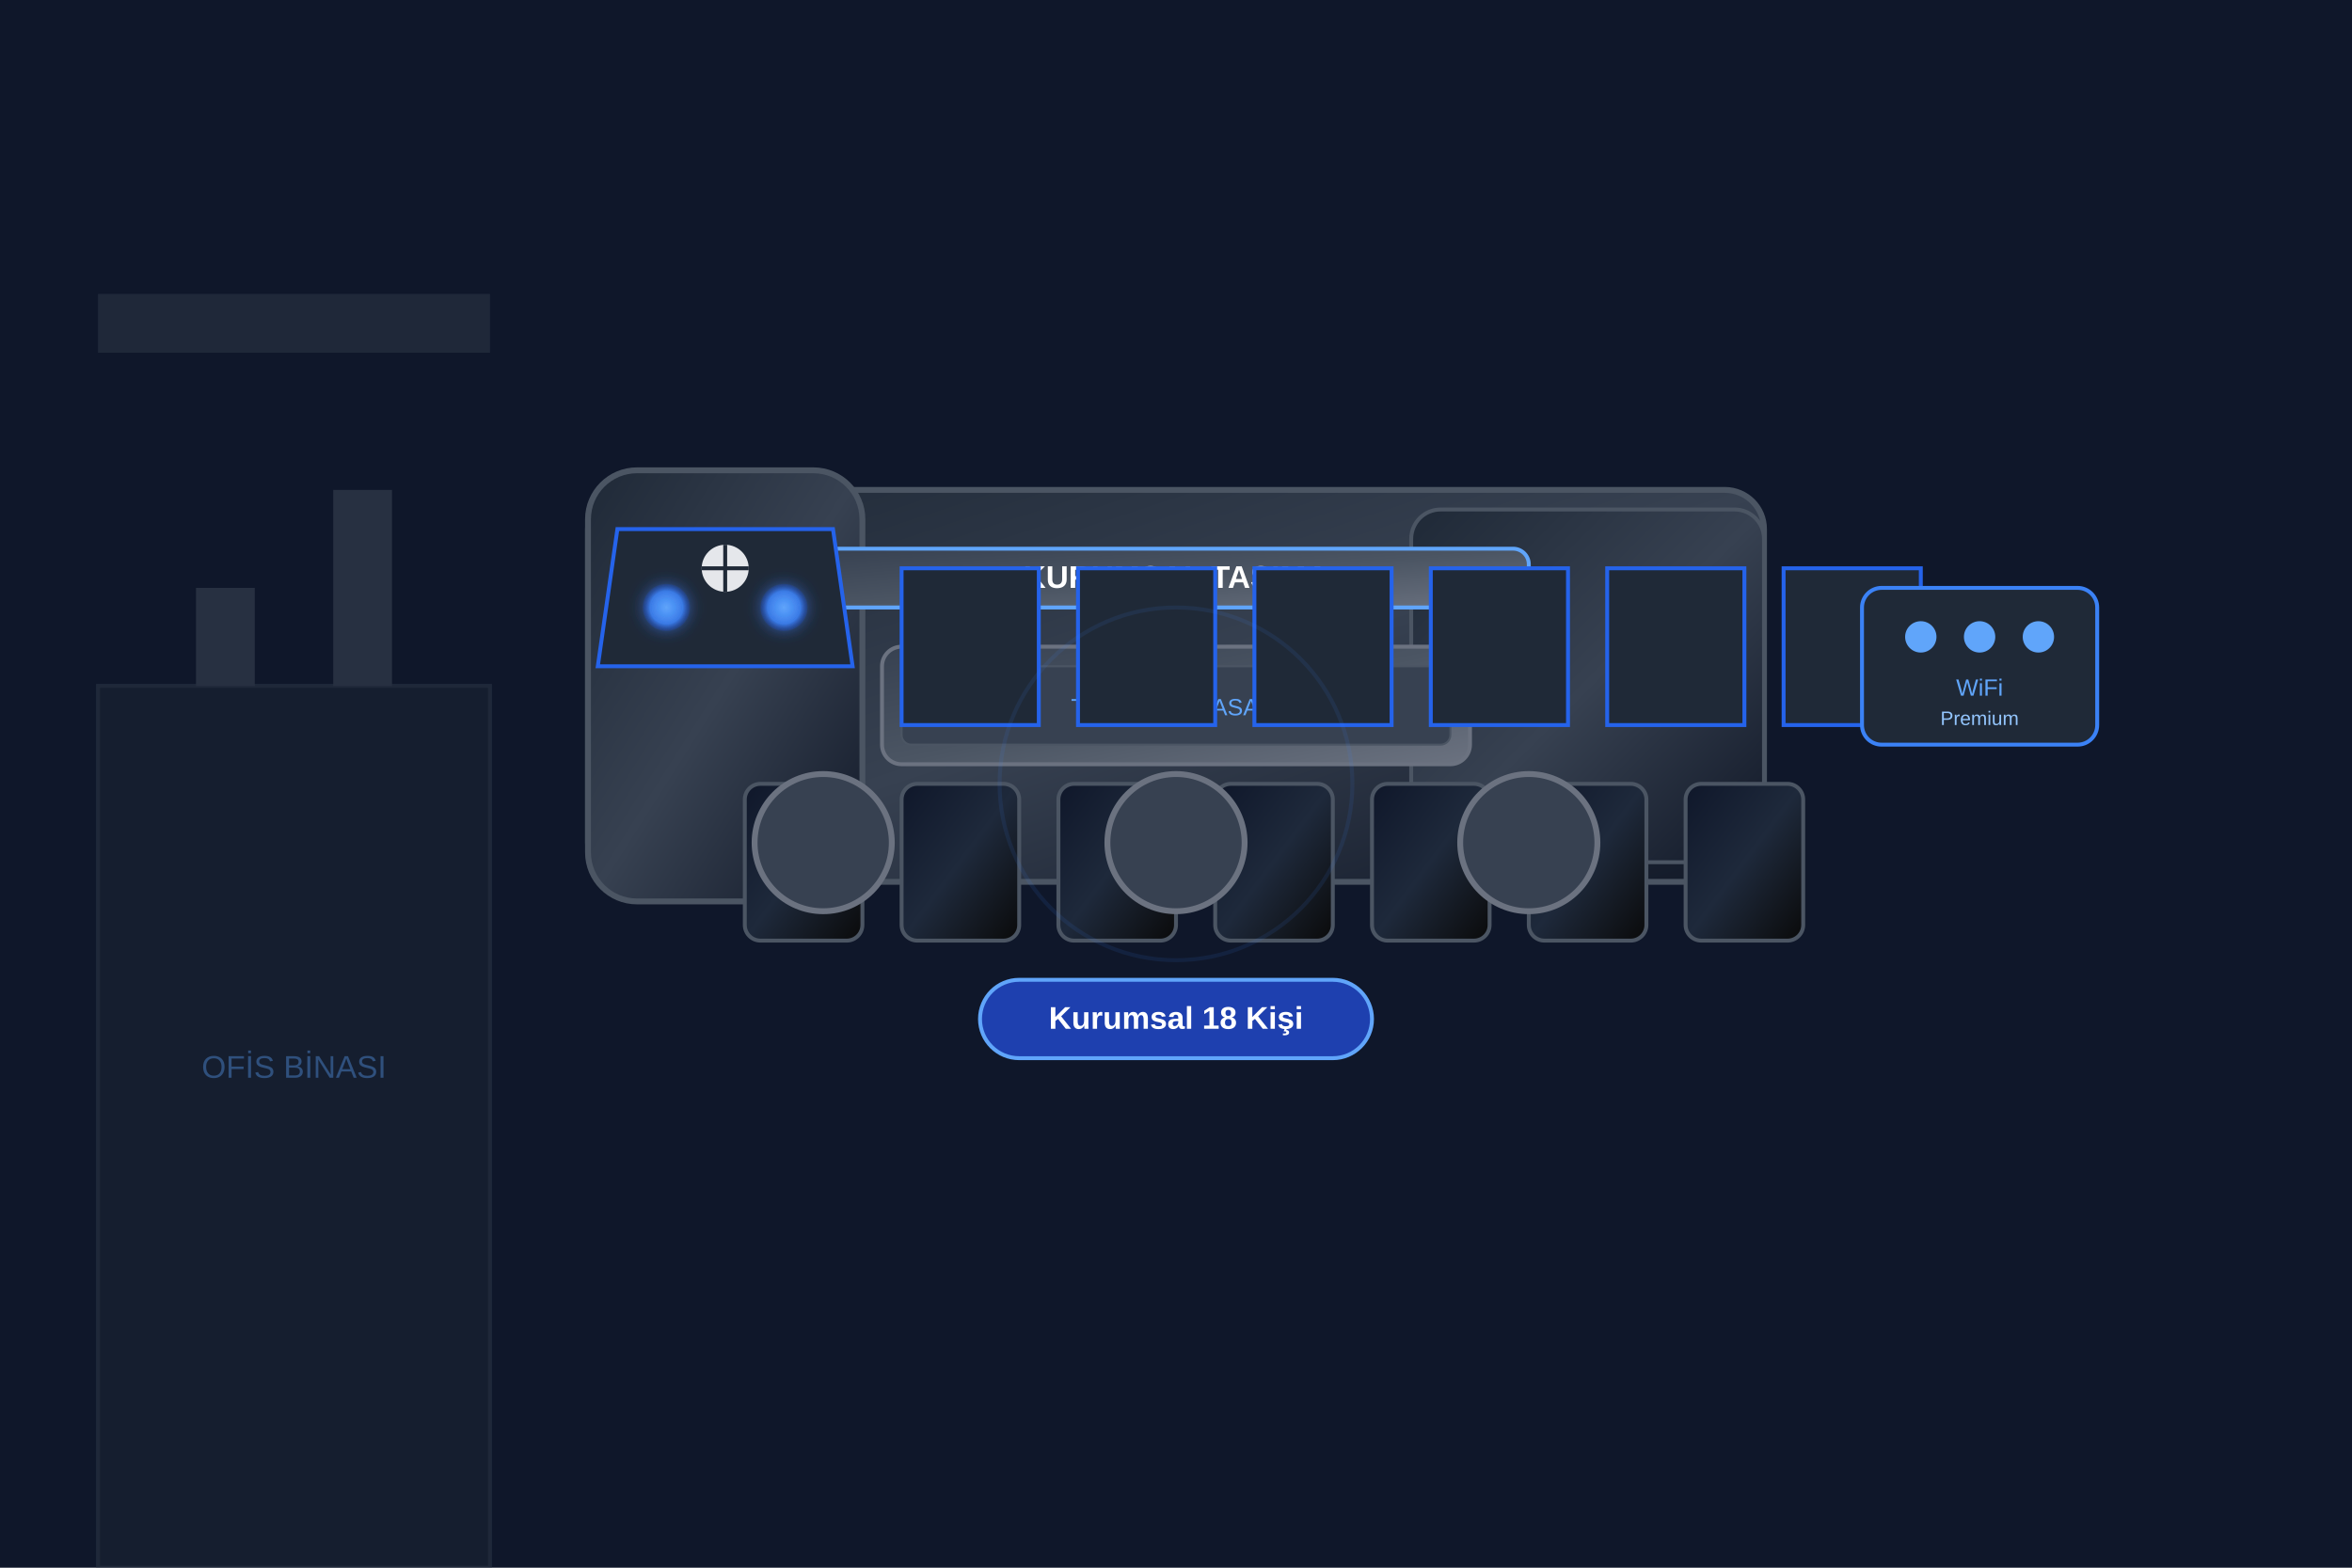
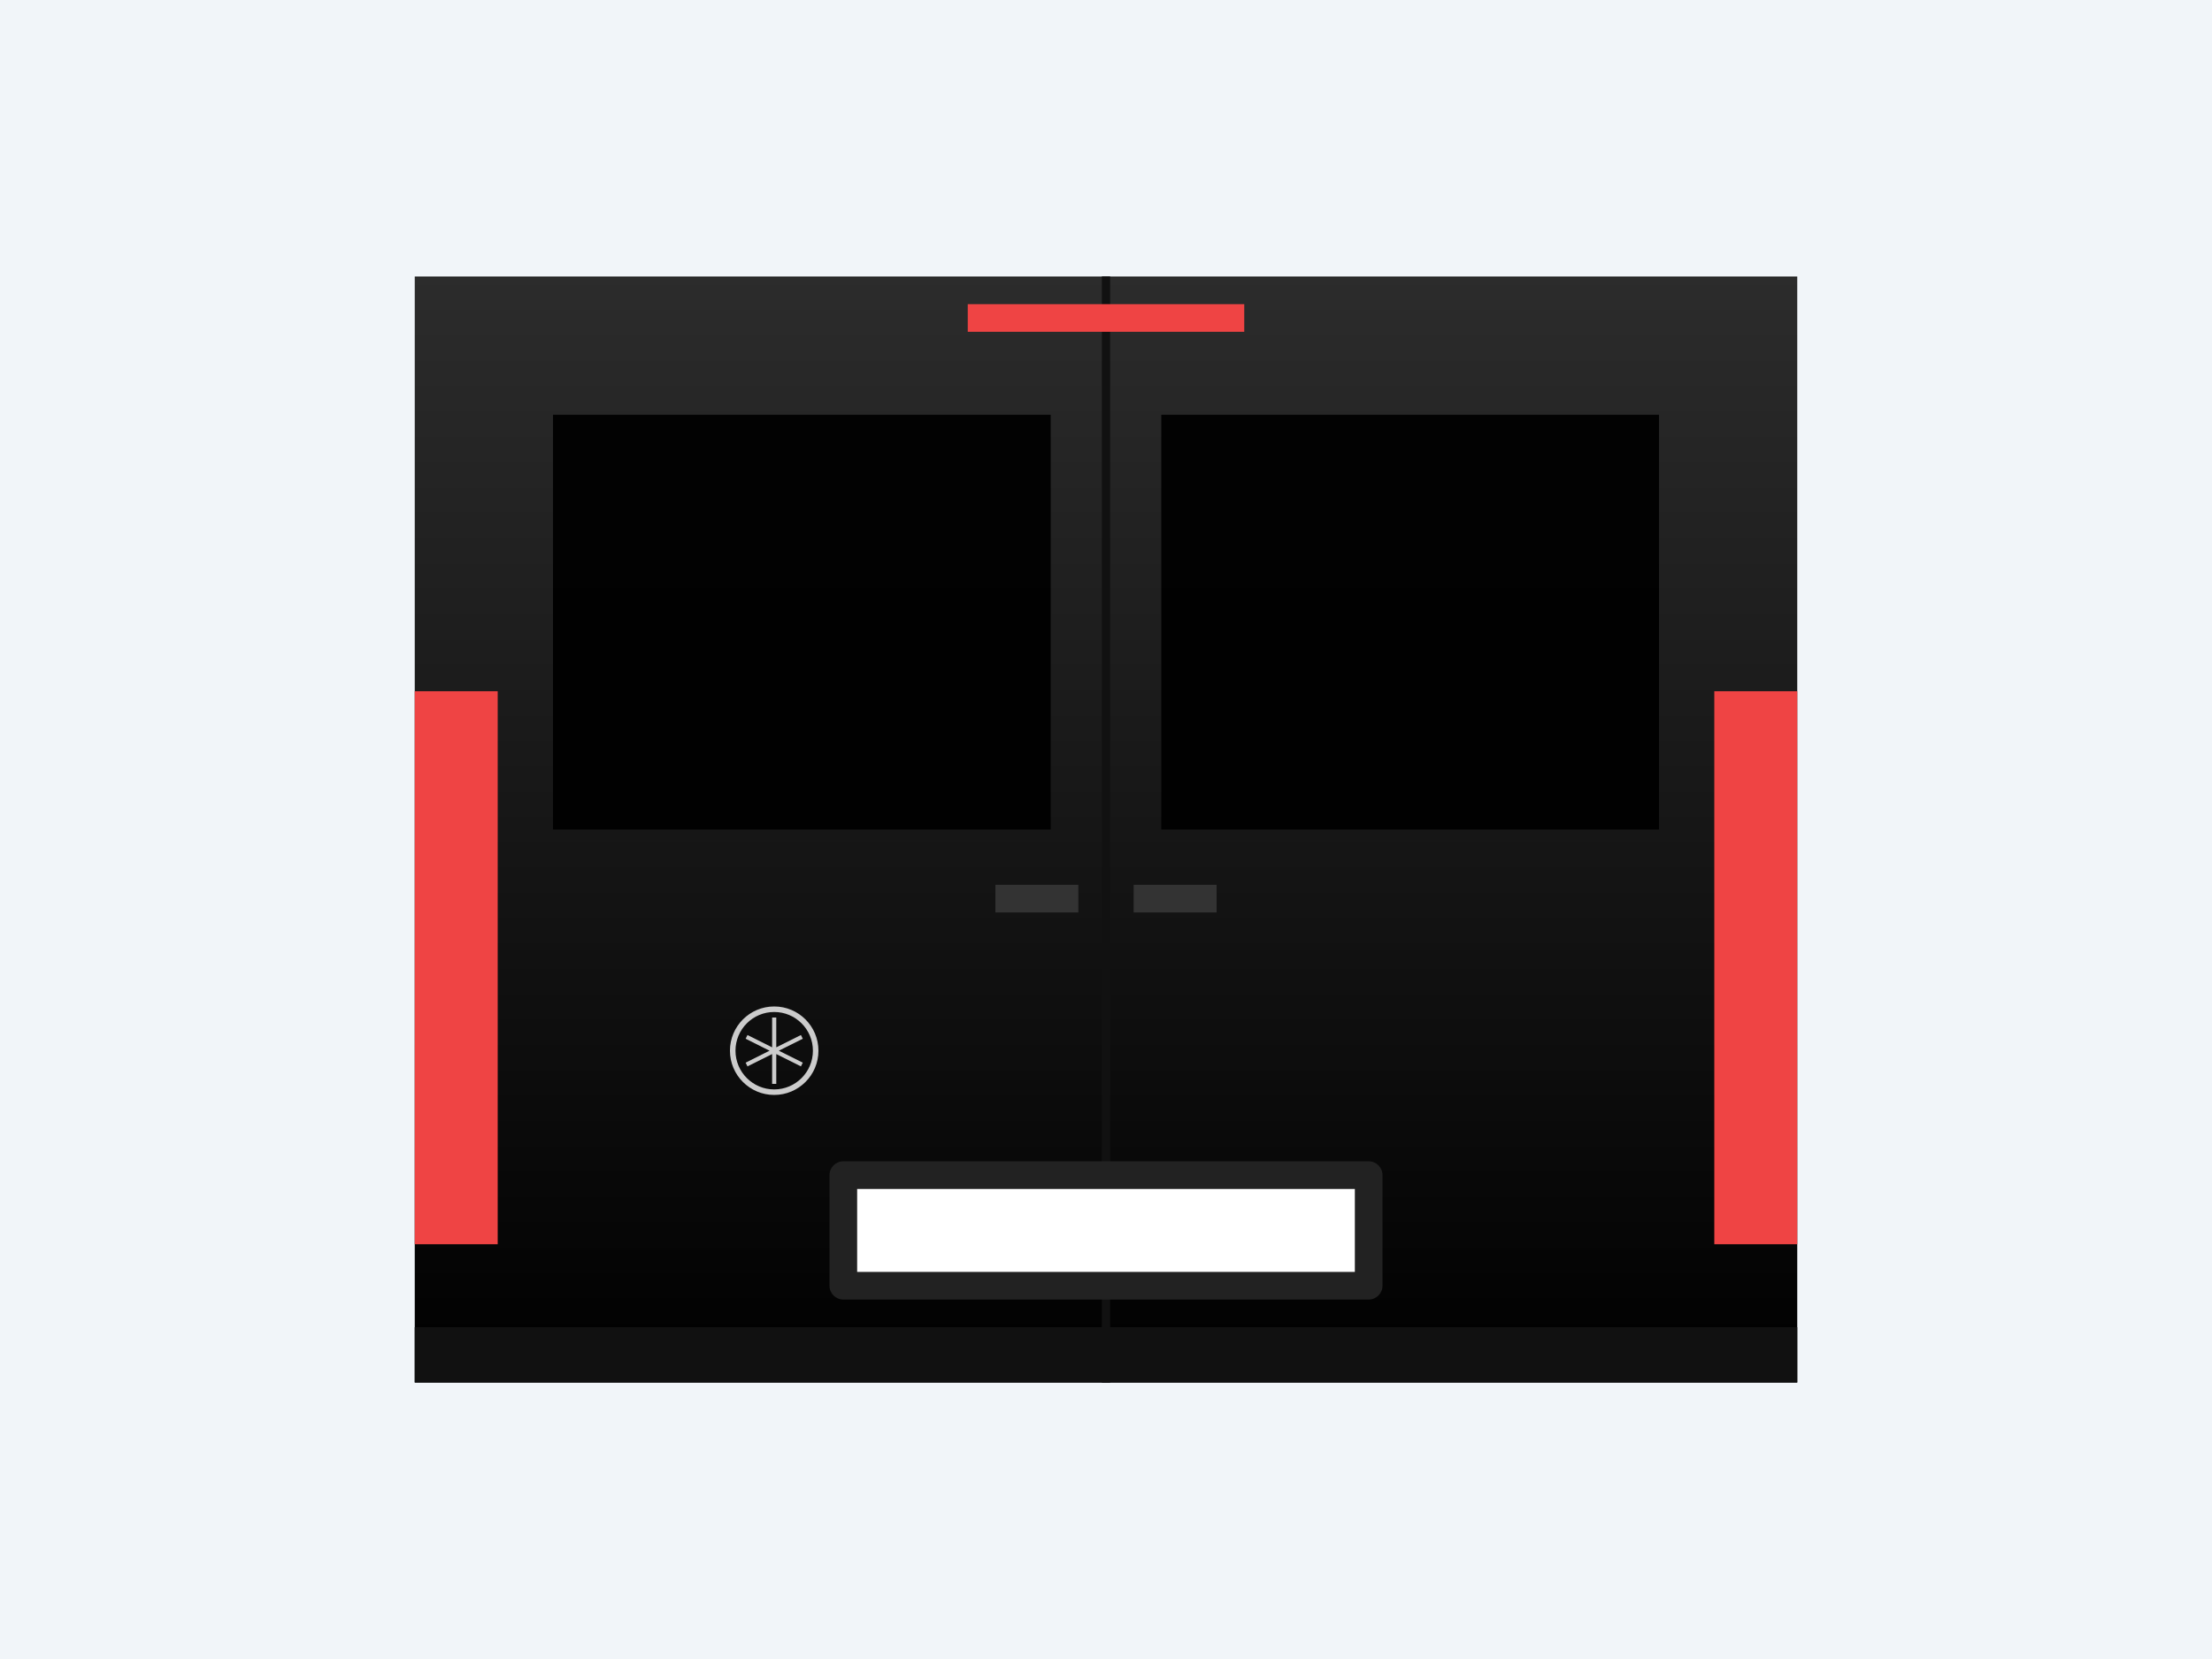
- <svg xmlns="http://www.w3.org/2000/svg" viewBox="0 0 1200 800" role="img" aria-label="Mercedes Sprinter Corporate Business Transport with Meeting Setup">
+ <svg xmlns="http://www.w3.org/2000/svg" viewBox="0 0 800 600" role="img" aria-label="Black Mercedes Sprinter Rear Exterior View">
  <defs>
-     <linearGradient id="sprinterCorporate" x1="0%" y1="0%" x2="100%" y2="100%">
-       <stop offset="0%" style="stop-color:#1f2937;stop-opacity:1" />
-       <stop offset="50%" style="stop-color:#374151;stop-opacity:1" />
-       <stop offset="100%" style="stop-color:#111827;stop-opacity:1" />
+     <linearGradient id="sprinterRear" x1="0%" y1="0%" x2="0%" y2="100%">
+       <stop offset="0%" style="stop-color:#2c2c2c;stop-opacity:1" />
+       <stop offset="100%" style="stop-color:#000000;stop-opacity:1" />
    </linearGradient>
-     <linearGradient id="sprinterConference" x1="0%" y1="0%" x2="100%" y2="100%">
-       <stop offset="0%" style="stop-color:#0f172a;stop-opacity:1" />
-       <stop offset="50%" style="stop-color:#1e293b;stop-opacity:1" />
-       <stop offset="100%" style="stop-color:#0a0a0a;stop-opacity:1" />
-     </linearGradient>
-     <linearGradient id="sprinterTable" x1="0%" y1="0%" x2="100%" y2="100%">
-       <stop offset="0%" style="stop-color:#374151;stop-opacity:1" />
-       <stop offset="50%" style="stop-color:#4b5563;stop-opacity:1" />
-       <stop offset="100%" style="stop-color:#6b7280;stop-opacity:1" />
-     </linearGradient>
-     <radialGradient id="sprinterBusinessLight" cx="50%" cy="50%" r="50%">
-       <stop offset="0%" style="stop-color:#60a5fa;stop-opacity:1" />
-       <stop offset="70%" style="stop-color:#3b82f6;stop-opacity:0.8" />
-       <stop offset="100%" style="stop-color:#1e40af;stop-opacity:0.3" />
-     </radialGradient>
-     <filter id="sprinterBusinessGlow" x="-50%" y="-50%" width="200%" height="200%">
-       <feGaussianBlur stdDeviation="4" result="coloredBlur" />
-       <feMerge>
-         <feMergeNode in="coloredBlur" />
-         <feMergeNode in="SourceGraphic" />
-       </feMerge>
-     </filter>
  </defs>
-   <rect width="1200" height="800" fill="#0f172a" />
-   <g transform="translate(50,50)" opacity="0.4">
-     <rect x="0" y="300" width="200" height="450" fill="#1f2937" stroke="#374151" stroke-width="2" />
-     <rect x="50" y="250" width="30" height="50" fill="#4b5563" />
-     <rect x="120" y="200" width="30" height="100" fill="#4b5563" />
-     <rect x="0" y="100" width="200" height="30" fill="#374151" />
-     <text x="100" y="500" font-family="Arial, sans-serif" font-size="16" text-anchor="middle" fill="#60a5fa">OFİS BİNASI</text>
-   </g>
-   <g transform="translate(300,250)">
-     <rect x="0" y="0" width="600" height="200" rx="20" fill="url(#sprinterCorporate)" stroke="#4b5563" stroke-width="3" />
-     <rect x="0" y="-10" width="140" height="220" rx="25" fill="url(#sprinterCorporate)" stroke="#4b5563" stroke-width="3" />
-     <rect x="420" y="10" width="180" height="180" rx="15" fill="url(#sprinterCorporate)" stroke="#4b5563" stroke-width="2" />
-     <rect x="120" y="30" width="360" height="30" rx="8" fill="url(#sprinterTable)" stroke="#60a5fa" stroke-width="2" />
-     <text x="300" y="50" font-family="Arial, sans-serif" font-size="16" font-weight="bold" text-anchor="middle" fill="#ffffff">KURUMSAL TAŞIMA</text>
-     <rect x="150" y="80" width="300" height="60" rx="10" fill="url(#sprinterTable)" stroke="#6b7280" stroke-width="2" />
-     <rect x="160" y="90" width="280" height="40" rx="5" fill="#374151" stroke="#4b5563" stroke-width="1" />
-     <text x="300" y="115" font-family="Arial, sans-serif" font-size="12" text-anchor="middle" fill="#60a5fa">TOPLANTI MASASI</text>
-     <g transform="translate(80,150)">
-       <rect x="0" y="0" width="60" height="80" rx="8" fill="url(#sprinterConference)" stroke="#4b5563" stroke-width="2" />
-       <rect x="80" y="0" width="60" height="80" rx="8" fill="url(#sprinterConference)" stroke="#4b5563" stroke-width="2" />
-       <rect x="160" y="0" width="60" height="80" rx="8" fill="url(#sprinterConference)" stroke="#4b5563" stroke-width="2" />
-       <rect x="240" y="0" width="60" height="80" rx="8" fill="url(#sprinterConference)" stroke="#4b5563" stroke-width="2" />
-       <rect x="320" y="0" width="60" height="80" rx="8" fill="url(#sprinterConference)" stroke="#4b5563" stroke-width="2" />
-       <rect x="400" y="0" width="60" height="80" rx="8" fill="url(#sprinterConference)" stroke="#4b5563" stroke-width="2" />
-       <rect x="480" y="0" width="60" height="80" rx="8" fill="url(#sprinterConference)" stroke="#4b5563" stroke-width="2" />
-     </g>
-     <polygon points="15,20 125,20 135,90 5,90" fill="#1f2937" stroke="#2563eb" stroke-width="2" />
-     <rect x="160" y="40" width="70" height="80" fill="#1f2937" stroke="#2563eb" stroke-width="2" />
-     <rect x="250" y="40" width="70" height="80" fill="#1f2937" stroke="#2563eb" stroke-width="2" />
-     <rect x="340" y="40" width="70" height="80" fill="#1f2937" stroke="#2563eb" stroke-width="2" />
-     <rect x="430" y="40" width="70" height="80" fill="#1f2937" stroke="#2563eb" stroke-width="2" />
-     <rect x="520" y="40" width="70" height="80" fill="#1f2937" stroke="#2563eb" stroke-width="2" />
-     <rect x="610" y="40" width="70" height="80" fill="#1f2937" stroke="#2563eb" stroke-width="2" />
-     <circle cx="40" cy="60" r="12" fill="url(#sprinterBusinessLight)" filter="url(#sprinterBusinessGlow)" />
-     <circle cx="100" cy="60" r="12" fill="url(#sprinterBusinessLight)" filter="url(#sprinterBusinessGlow)" />
-     <circle cx="120" cy="180" r="35" fill="#374151" stroke="#6b7280" stroke-width="3" />
-     <circle cx="300" cy="180" r="35" fill="#374151" stroke="#6b7280" stroke-width="3" />
-     <circle cx="480" cy="180" r="35" fill="#374151" stroke="#6b7280" stroke-width="3" />
-     <circle cx="70" cy="40" r="12" fill="#e5e7eb" />
-     <path d="M70,28 L70,52 M58,40 L82,40" stroke="#1f2937" stroke-width="2" />
-   </g>
-   <g transform="translate(950,300)">
-     <rect x="0" y="0" width="120" height="80" rx="10" fill="#1f2937" stroke="#3b82f6" stroke-width="2" />
-     <circle cx="30" cy="25" r="8" fill="#60a5fa" />
-     <circle cx="60" cy="25" r="8" fill="#60a5fa" />
-     <circle cx="90" cy="25" r="8" fill="#60a5fa" />
-     <text x="60" y="55" font-family="Arial, sans-serif" font-size="12" text-anchor="middle" fill="#60a5fa">WiFi</text>
-     <text x="60" y="70" font-family="Arial, sans-serif" font-size="10" text-anchor="middle" fill="#93c5fd">Premium</text>
-   </g>
-   <g transform="translate(500,500)">
-     <rect x="0" y="0" width="200" height="40" rx="20" fill="#1e40af" stroke="#60a5fa" stroke-width="2" />
-     <text x="100" y="25" font-family="Arial, sans-serif" font-size="16" font-weight="bold" text-anchor="middle" fill="#ffffff">Kurumsal 18 Kişi</text>
-   </g>
-   <g opacity="0.5">
-     <circle cx="600" cy="400" r="90" fill="none" stroke="#3b82f6" stroke-width="2" opacity="0.2">
-       <animate attributeName="r" values="90;120;90" dur="4s" repeatCount="indefinite" />
-       <animate attributeName="opacity" values="0.2;0.05;0.2" dur="4s" repeatCount="indefinite" />
-     </circle>
-   </g>
+   <rect width="800" height="600" fill="#f1f5f9" />
+   <path d="M150,100 L650,100 L650,500 L150,500 Z" fill="url(#sprinterRear)" />
+   <path d="M400,100 L400,500" stroke="#111" stroke-width="3" />
+   <path d="M200,150 L380,150 L380,300 L200,300 Z" fill="#000" opacity="0.95" />
+   <path d="M420,150 L600,150 L600,300 L420,300 Z" fill="#000" opacity="0.95" />
+   <rect x="360" y="320" width="30" height="10" fill="#333" />
+   <rect x="410" y="320" width="30" height="10" fill="#333" />
+   <path d="M150,250 L180,250 L180,450 L150,450 Z" fill="#ef4444" />
+   <path d="M620,250 L650,250 L650,450 L620,450 Z" fill="#ef4444" />
+   <rect x="300" y="420" width="200" height="50" rx="5" fill="#222" />
+   <rect x="310" y="430" width="180" height="30" fill="#fff" />
+   <circle cx="280" cy="380" r="15" fill="none" stroke="#ccc" stroke-width="2" />
+   <path d="M280,368 L280,392 M270,375 L290,385 M290,375 L270,385" stroke="#ccc" stroke-width="1.5" />
+   <rect x="150" y="480" width="500" height="20" fill="#111" />
+   <rect x="350" y="110" width="100" height="10" fill="#ef4444" />
</svg>
